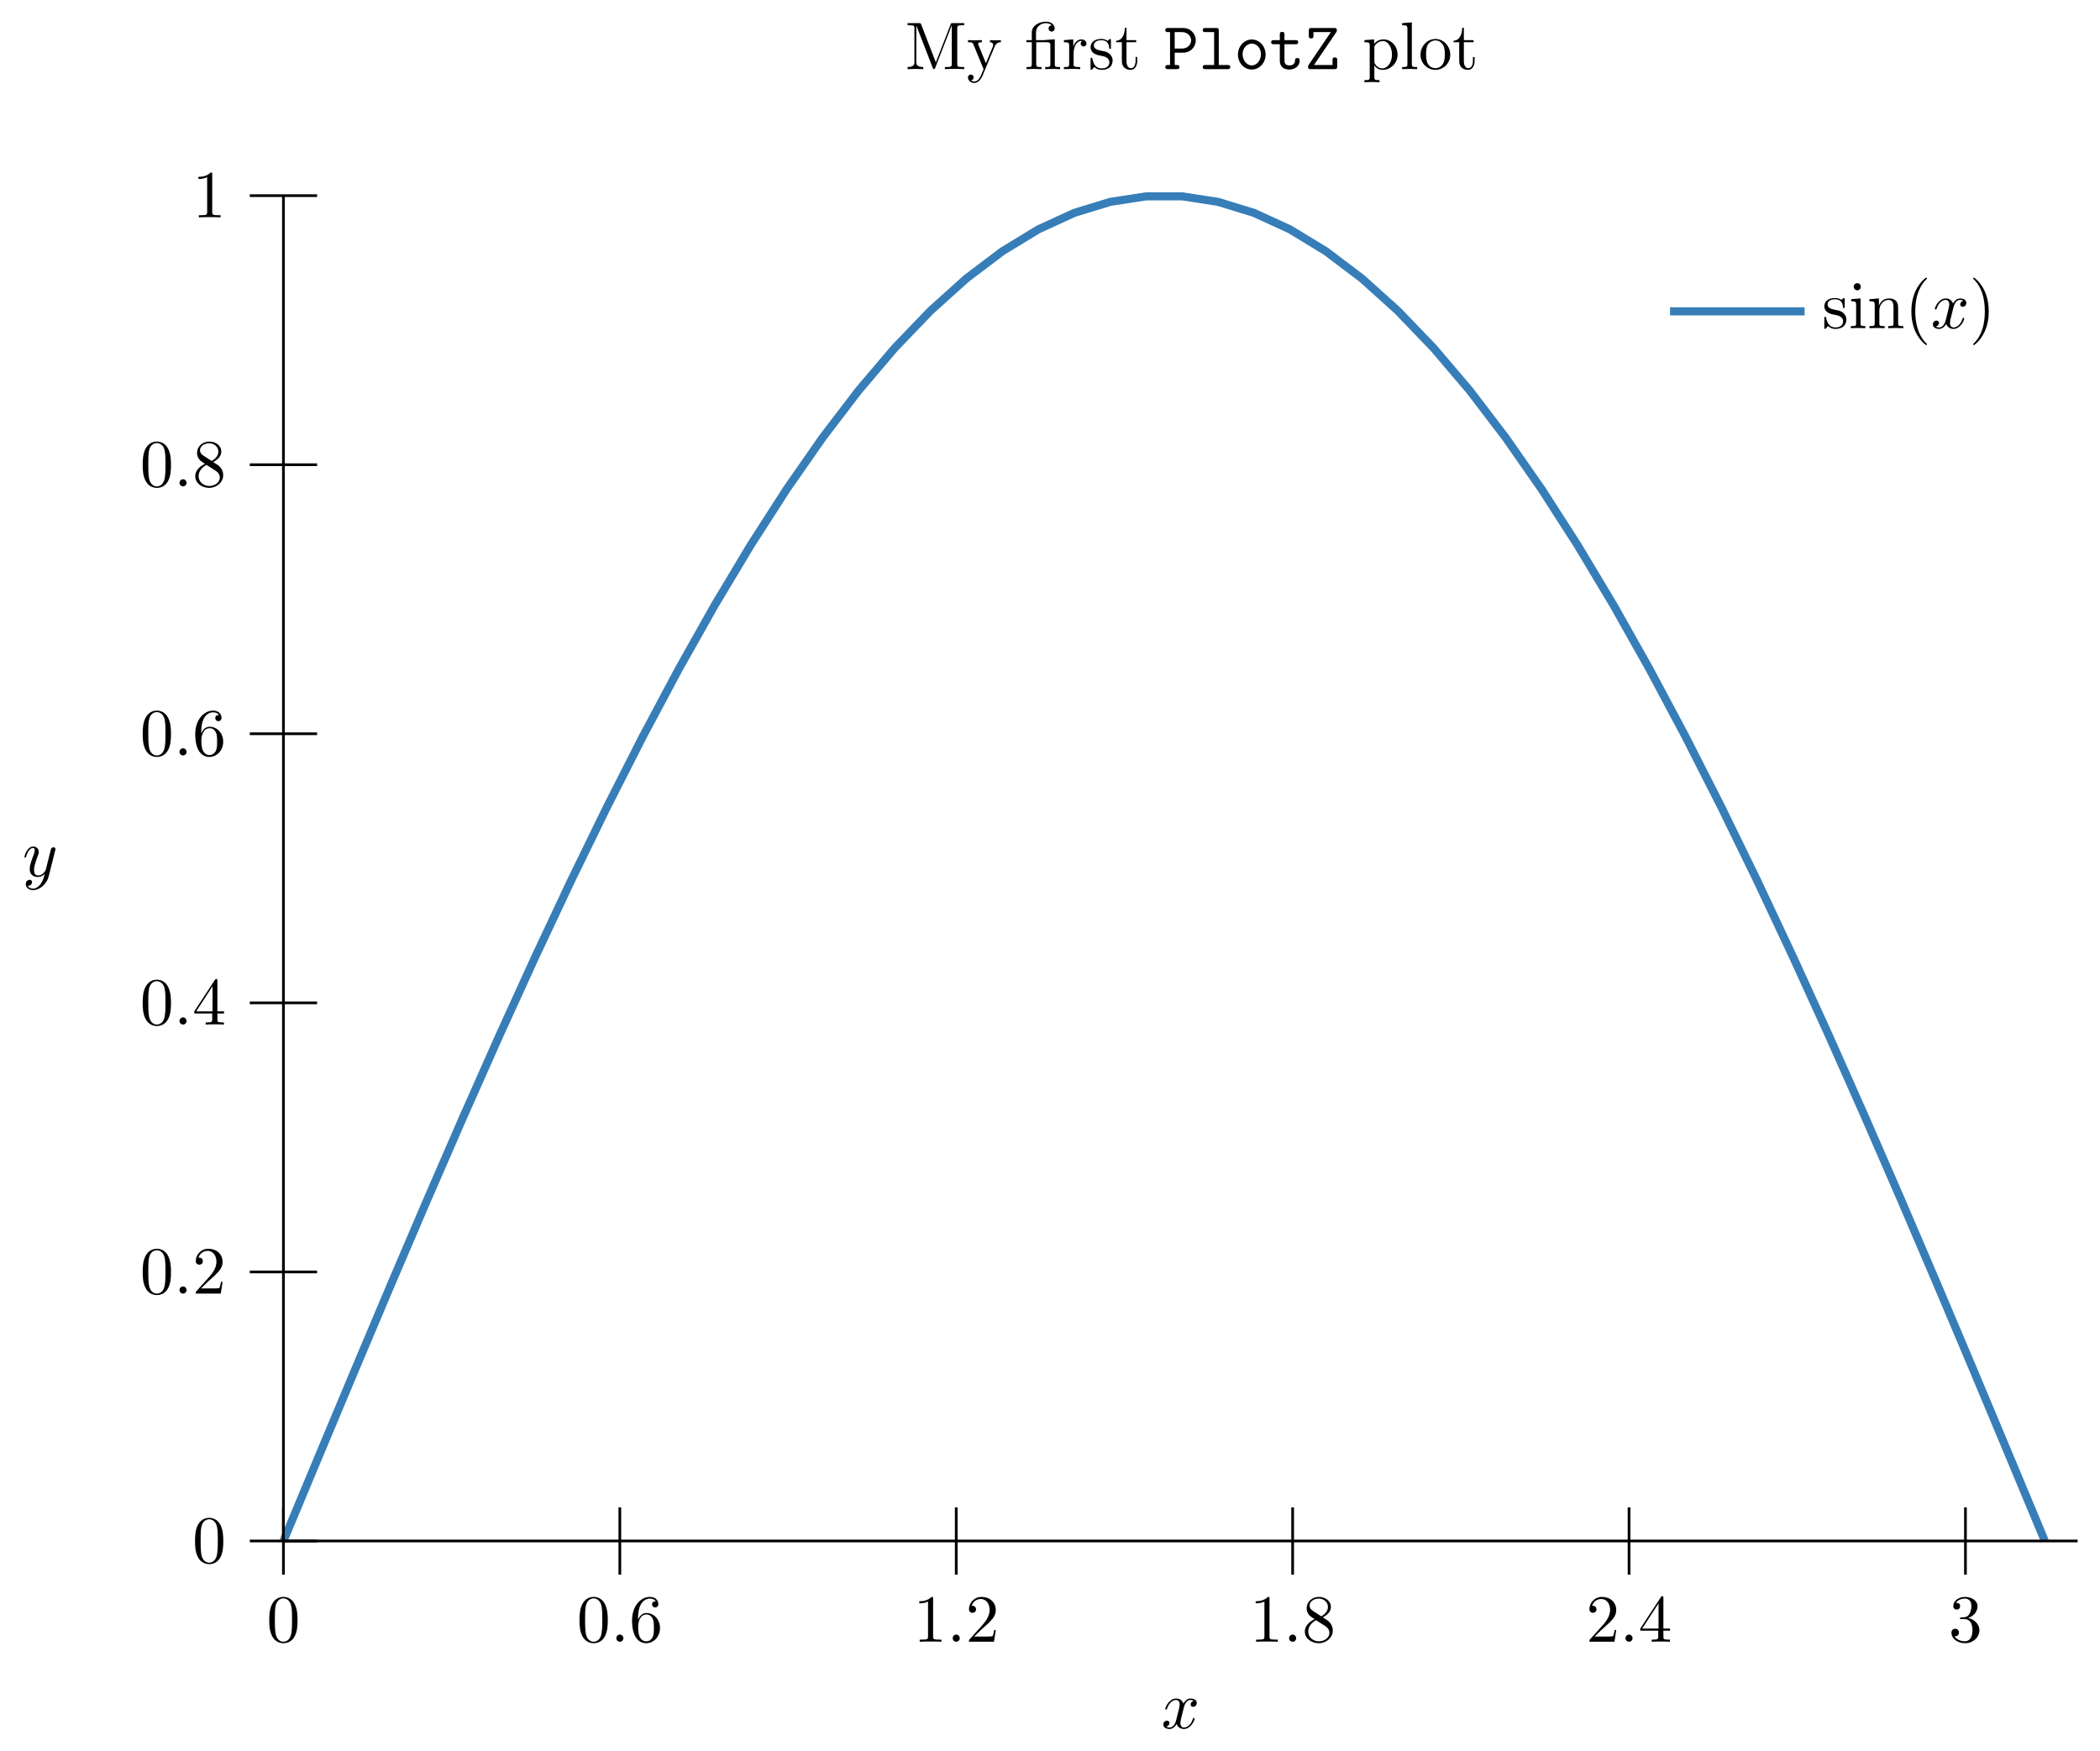
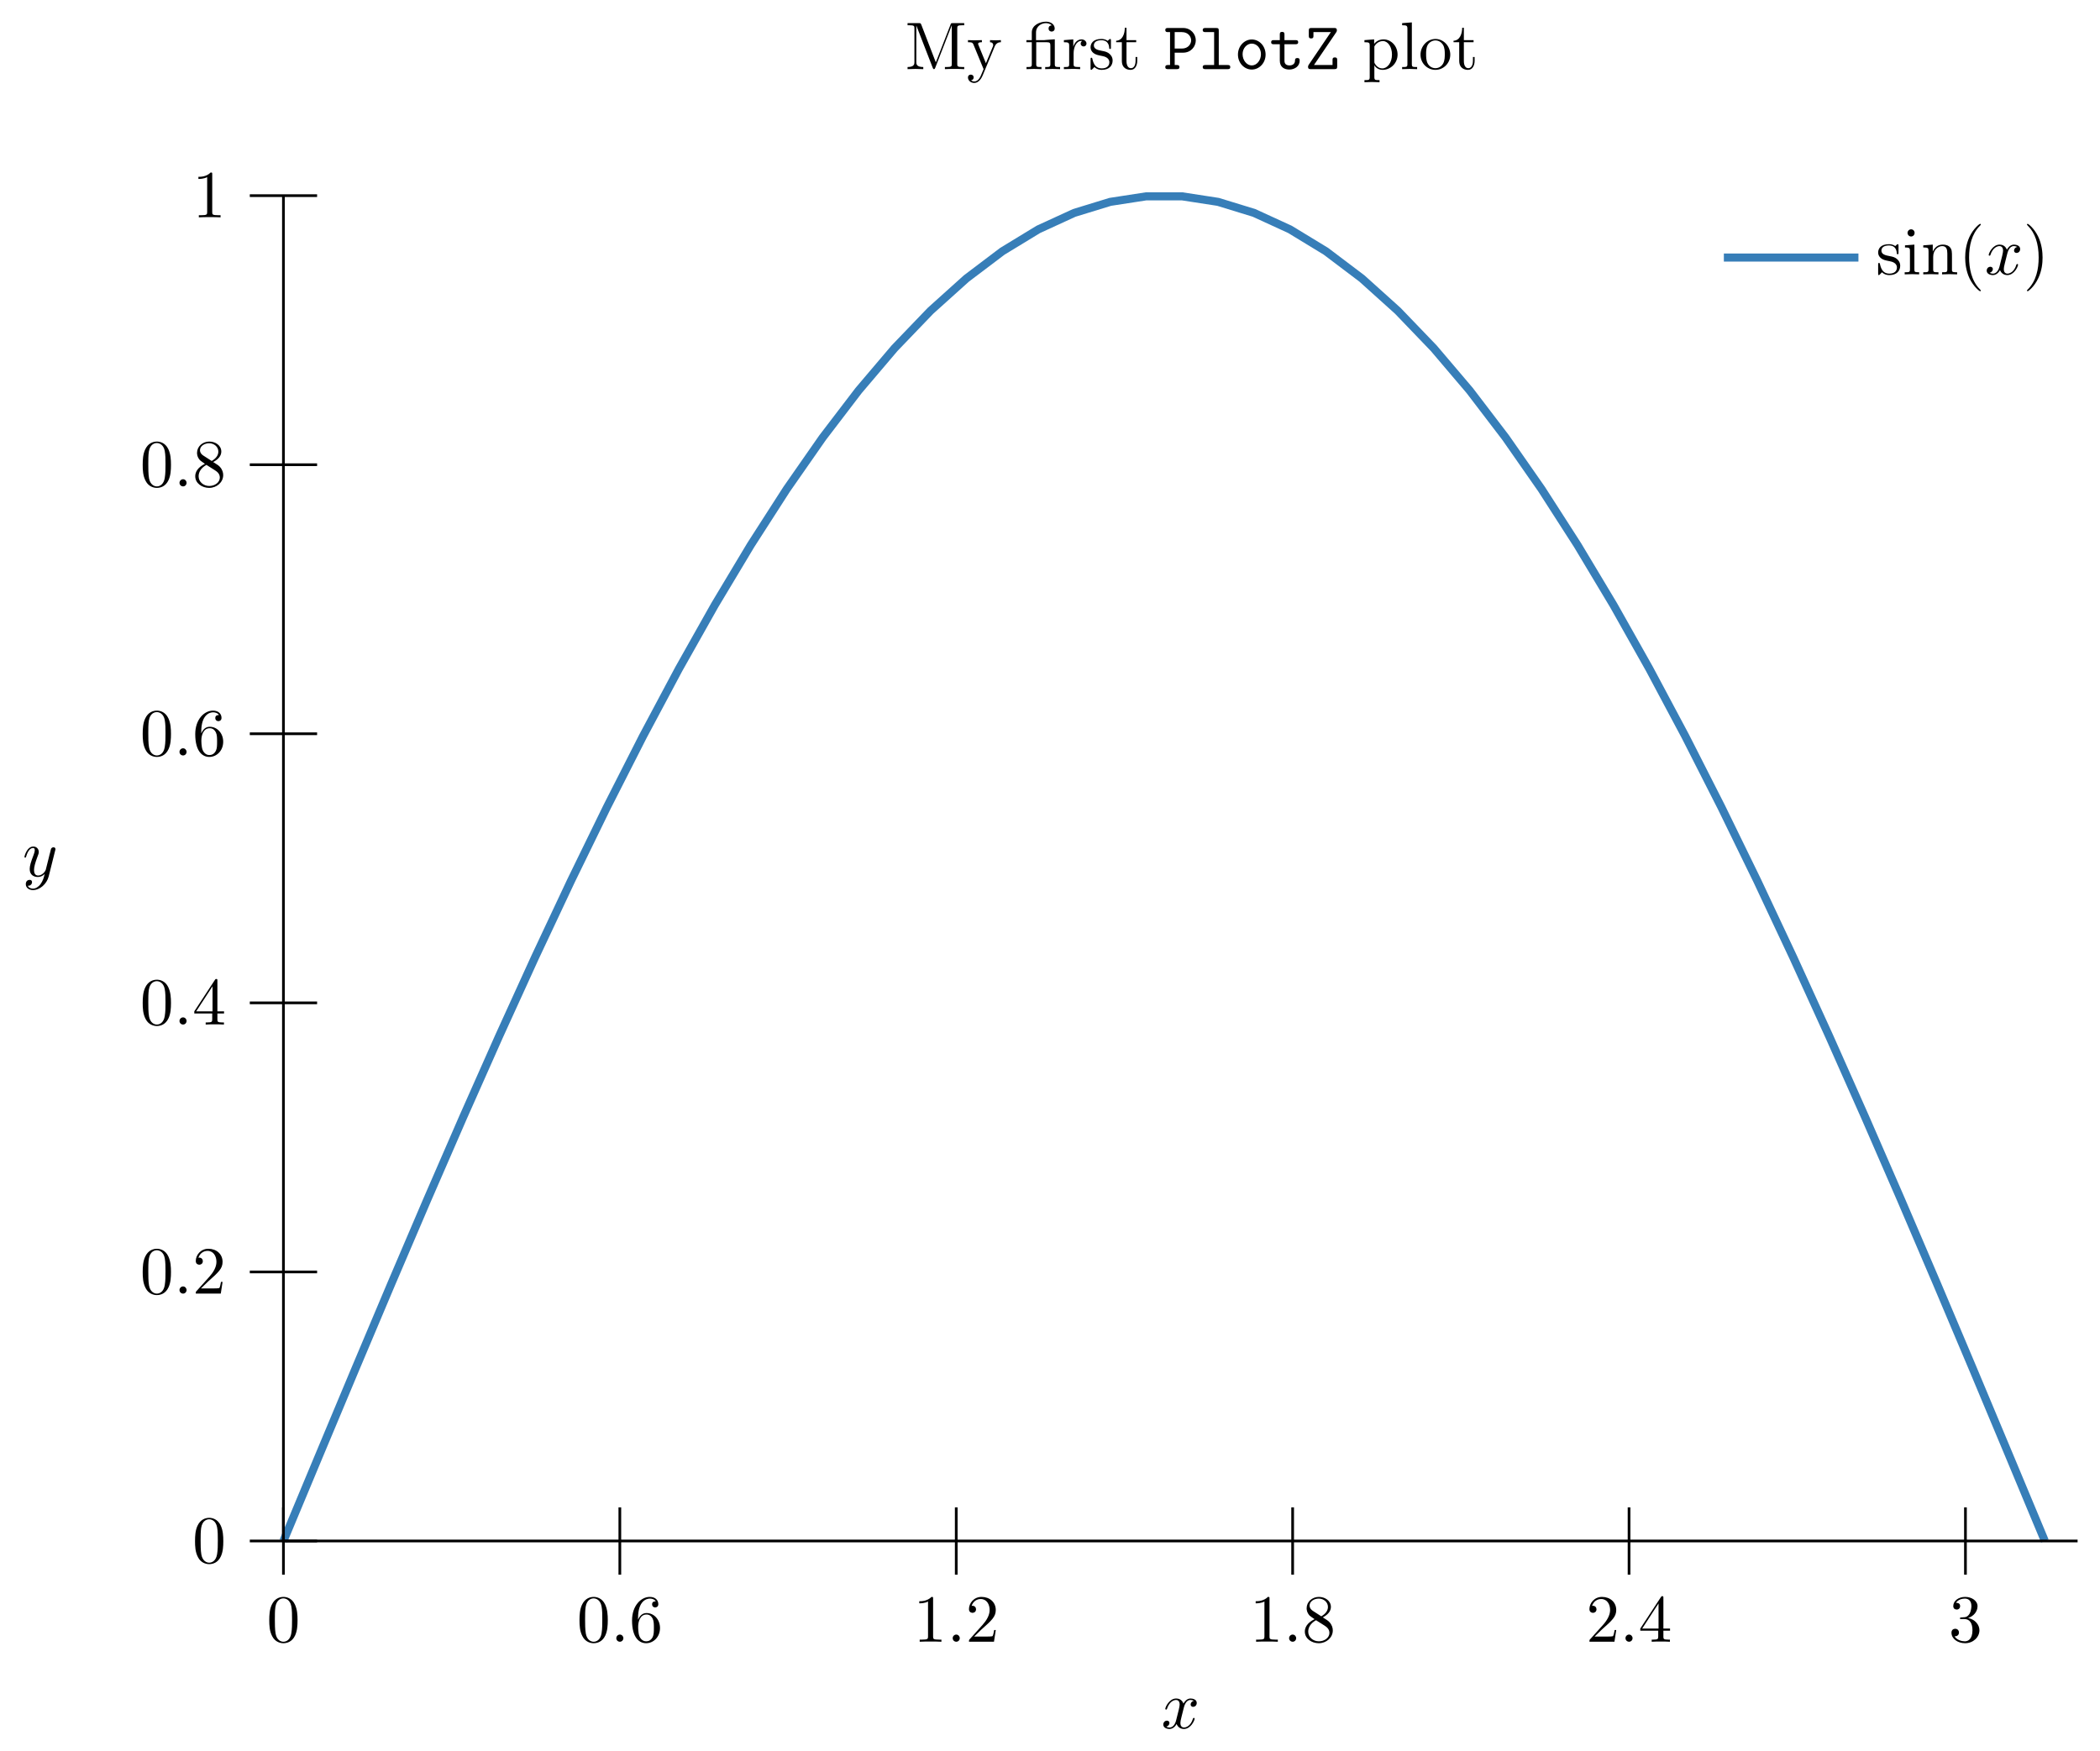
<svg xmlns="http://www.w3.org/2000/svg" xmlns:xlink="http://www.w3.org/1999/xlink" width="310.954pt" height="259.287pt" viewBox="0 0 310.954 259.287" version="1.1">
  <defs>
    <g>
      <symbol overflow="visible" id="glyph0-0">
        <path style="stroke:none;" d="" />
      </symbol>
      <symbol overflow="visible" id="glyph0-1">
        <path style="stroke:none;" d="M 3.328 -3.016 C 3.391 -3.266 3.625 -4.188 4.312 -4.188 C 4.359 -4.188 4.609 -4.188 4.812 -4.062 C 4.531 -4 4.344 -3.766 4.344 -3.516 C 4.344 -3.359 4.453 -3.172 4.719 -3.172 C 4.938 -3.172 5.25 -3.344 5.25 -3.75 C 5.25 -4.266 4.672 -4.406 4.328 -4.406 C 3.75 -4.406 3.406 -3.875 3.281 -3.656 C 3.031 -4.312 2.5 -4.406 2.203 -4.406 C 1.172 -4.406 0.594 -3.125 0.594 -2.875 C 0.594 -2.766 0.703 -2.766 0.719 -2.766 C 0.797 -2.766 0.828 -2.797 0.844 -2.875 C 1.188 -3.938 1.844 -4.188 2.188 -4.188 C 2.375 -4.188 2.719 -4.094 2.719 -3.516 C 2.719 -3.203 2.547 -2.547 2.188 -1.141 C 2.031 -0.531 1.672 -0.109 1.234 -0.109 C 1.172 -0.109 0.953 -0.109 0.734 -0.234 C 0.984 -0.297 1.203 -0.5 1.203 -0.781 C 1.203 -1.047 0.984 -1.125 0.844 -1.125 C 0.531 -1.125 0.297 -0.875 0.297 -0.547 C 0.297 -0.094 0.781 0.109 1.219 0.109 C 1.891 0.109 2.25 -0.594 2.266 -0.641 C 2.391 -0.281 2.75 0.109 3.344 0.109 C 4.375 0.109 4.938 -1.172 4.938 -1.422 C 4.938 -1.531 4.859 -1.531 4.828 -1.531 C 4.734 -1.531 4.719 -1.484 4.688 -1.422 C 4.359 -0.344 3.688 -0.109 3.375 -0.109 C 2.984 -0.109 2.828 -0.422 2.828 -0.766 C 2.828 -0.984 2.875 -1.203 2.984 -1.641 Z M 3.328 -3.016 " />
      </symbol>
      <symbol overflow="visible" id="glyph0-2">
        <path style="stroke:none;" d="M 4.844 -3.797 C 4.891 -3.938 4.891 -3.953 4.891 -4.031 C 4.891 -4.203 4.75 -4.297 4.594 -4.297 C 4.5 -4.297 4.344 -4.234 4.25 -4.094 C 4.234 -4.031 4.141 -3.734 4.109 -3.547 C 4.031 -3.297 3.969 -3.016 3.906 -2.75 L 3.453 -0.953 C 3.422 -0.812 2.984 -0.109 2.328 -0.109 C 1.828 -0.109 1.719 -0.547 1.719 -0.922 C 1.719 -1.375 1.891 -2 2.219 -2.875 C 2.375 -3.281 2.422 -3.391 2.422 -3.594 C 2.422 -4.031 2.109 -4.406 1.609 -4.406 C 0.656 -4.406 0.297 -2.953 0.297 -2.875 C 0.297 -2.766 0.391 -2.766 0.406 -2.766 C 0.516 -2.766 0.516 -2.797 0.562 -2.953 C 0.844 -3.891 1.234 -4.188 1.578 -4.188 C 1.656 -4.188 1.828 -4.188 1.828 -3.875 C 1.828 -3.625 1.719 -3.359 1.656 -3.172 C 1.25 -2.109 1.078 -1.547 1.078 -1.078 C 1.078 -0.188 1.703 0.109 2.297 0.109 C 2.688 0.109 3.016 -0.062 3.297 -0.344 C 3.172 0.172 3.047 0.672 2.656 1.203 C 2.391 1.531 2.016 1.828 1.562 1.828 C 1.422 1.828 0.969 1.797 0.797 1.406 C 0.953 1.406 1.094 1.406 1.219 1.281 C 1.328 1.203 1.422 1.062 1.422 0.875 C 1.422 0.562 1.156 0.531 1.062 0.531 C 0.828 0.531 0.5 0.688 0.5 1.172 C 0.5 1.672 0.938 2.047 1.562 2.047 C 2.578 2.047 3.609 1.141 3.891 0.016 Z M 4.844 -3.797 " />
      </symbol>
      <symbol overflow="visible" id="glyph1-0">
        <path style="stroke:none;" d="" />
      </symbol>
      <symbol overflow="visible" id="glyph1-1">
        <path style="stroke:none;" d="M 4.578 -3.188 C 4.578 -3.984 4.531 -4.781 4.188 -5.516 C 3.734 -6.484 2.906 -6.641 2.5 -6.641 C 1.891 -6.641 1.172 -6.375 0.75 -5.453 C 0.438 -4.766 0.391 -3.984 0.391 -3.188 C 0.391 -2.438 0.422 -1.547 0.844 -0.781 C 1.266 0.016 2 0.219 2.484 0.219 C 3.016 0.219 3.781 0.016 4.219 -0.938 C 4.531 -1.625 4.578 -2.406 4.578 -3.188 Z M 2.484 0 C 2.094 0 1.5 -0.25 1.328 -1.203 C 1.219 -1.797 1.219 -2.719 1.219 -3.312 C 1.219 -3.953 1.219 -4.609 1.297 -5.141 C 1.484 -6.328 2.234 -6.422 2.484 -6.422 C 2.812 -6.422 3.469 -6.234 3.656 -5.25 C 3.766 -4.688 3.766 -3.938 3.766 -3.312 C 3.766 -2.562 3.766 -1.891 3.656 -1.25 C 3.5 -0.297 2.938 0 2.484 0 Z M 2.484 0 " />
      </symbol>
      <symbol overflow="visible" id="glyph1-2">
        <path style="stroke:none;" d="M 1.906 -0.531 C 1.906 -0.812 1.672 -1.062 1.391 -1.062 C 1.094 -1.062 0.859 -0.812 0.859 -0.531 C 0.859 -0.234 1.094 0 1.391 0 C 1.672 0 1.906 -0.234 1.906 -0.531 Z M 1.906 -0.531 " />
      </symbol>
      <symbol overflow="visible" id="glyph1-3">
        <path style="stroke:none;" d="M 1.312 -3.266 L 1.312 -3.516 C 1.312 -6.031 2.547 -6.391 3.062 -6.391 C 3.297 -6.391 3.719 -6.328 3.938 -5.984 C 3.781 -5.984 3.391 -5.984 3.391 -5.547 C 3.391 -5.234 3.625 -5.078 3.844 -5.078 C 4 -5.078 4.312 -5.172 4.312 -5.562 C 4.312 -6.156 3.875 -6.641 3.047 -6.641 C 1.766 -6.641 0.422 -5.359 0.422 -3.156 C 0.422 -0.484 1.578 0.219 2.5 0.219 C 3.609 0.219 4.562 -0.719 4.562 -2.031 C 4.562 -3.297 3.672 -4.25 2.562 -4.25 C 1.891 -4.25 1.516 -3.75 1.312 -3.266 Z M 2.5 -0.062 C 1.875 -0.062 1.578 -0.656 1.516 -0.812 C 1.328 -1.281 1.328 -2.078 1.328 -2.25 C 1.328 -3.031 1.656 -4.031 2.547 -4.031 C 2.719 -4.031 3.172 -4.031 3.484 -3.406 C 3.656 -3.047 3.656 -2.531 3.656 -2.047 C 3.656 -1.562 3.656 -1.062 3.484 -0.703 C 3.188 -0.109 2.734 -0.062 2.5 -0.062 Z M 2.5 -0.062 " />
      </symbol>
      <symbol overflow="visible" id="glyph1-4">
        <path style="stroke:none;" d="M 2.938 -6.375 C 2.938 -6.625 2.938 -6.641 2.703 -6.641 C 2.078 -6 1.203 -6 0.891 -6 L 0.891 -5.688 C 1.094 -5.688 1.672 -5.688 2.188 -5.953 L 2.188 -0.781 C 2.188 -0.422 2.156 -0.312 1.266 -0.312 L 0.953 -0.312 L 0.953 0 C 1.297 -0.031 2.156 -0.031 2.562 -0.031 C 2.953 -0.031 3.828 -0.031 4.172 0 L 4.172 -0.312 L 3.859 -0.312 C 2.953 -0.312 2.938 -0.422 2.938 -0.781 Z M 2.938 -6.375 " />
      </symbol>
      <symbol overflow="visible" id="glyph1-5">
        <path style="stroke:none;" d="M 1.266 -0.766 L 2.328 -1.797 C 3.875 -3.172 4.469 -3.703 4.469 -4.703 C 4.469 -5.844 3.578 -6.641 2.359 -6.641 C 1.234 -6.641 0.5 -5.719 0.5 -4.828 C 0.5 -4.281 1 -4.281 1.031 -4.281 C 1.203 -4.281 1.547 -4.391 1.547 -4.812 C 1.547 -5.062 1.359 -5.328 1.016 -5.328 C 0.938 -5.328 0.922 -5.328 0.891 -5.312 C 1.109 -5.969 1.656 -6.328 2.234 -6.328 C 3.141 -6.328 3.562 -5.516 3.562 -4.703 C 3.562 -3.906 3.078 -3.125 2.516 -2.5 L 0.609 -0.375 C 0.5 -0.266 0.5 -0.234 0.5 0 L 4.203 0 L 4.469 -1.734 L 4.234 -1.734 C 4.172 -1.438 4.109 -1 4 -0.844 C 3.938 -0.766 3.281 -0.766 3.062 -0.766 Z M 1.266 -0.766 " />
      </symbol>
      <symbol overflow="visible" id="glyph1-6">
        <path style="stroke:none;" d="M 1.625 -4.562 C 1.172 -4.859 1.125 -5.188 1.125 -5.359 C 1.125 -5.969 1.781 -6.391 2.484 -6.391 C 3.203 -6.391 3.844 -5.875 3.844 -5.156 C 3.844 -4.578 3.453 -4.109 2.859 -3.766 Z M 3.078 -3.609 C 3.797 -3.984 4.281 -4.5 4.281 -5.156 C 4.281 -6.078 3.406 -6.641 2.5 -6.641 C 1.5 -6.641 0.688 -5.906 0.688 -4.969 C 0.688 -4.797 0.703 -4.344 1.125 -3.875 C 1.234 -3.766 1.609 -3.516 1.859 -3.344 C 1.281 -3.047 0.422 -2.5 0.422 -1.5 C 0.422 -0.453 1.438 0.219 2.484 0.219 C 3.609 0.219 4.562 -0.609 4.562 -1.672 C 4.562 -2.031 4.453 -2.484 4.062 -2.906 C 3.875 -3.109 3.719 -3.203 3.078 -3.609 Z M 2.078 -3.188 L 3.312 -2.406 C 3.594 -2.219 4.062 -1.922 4.062 -1.312 C 4.062 -0.578 3.312 -0.062 2.5 -0.062 C 1.641 -0.062 0.922 -0.672 0.922 -1.5 C 0.922 -2.078 1.234 -2.719 2.078 -3.188 Z M 2.078 -3.188 " />
      </symbol>
      <symbol overflow="visible" id="glyph1-7">
        <path style="stroke:none;" d="M 2.938 -1.641 L 2.938 -0.781 C 2.938 -0.422 2.906 -0.312 2.172 -0.312 L 1.969 -0.312 L 1.969 0 C 2.375 -0.031 2.891 -0.031 3.312 -0.031 C 3.734 -0.031 4.25 -0.031 4.672 0 L 4.672 -0.312 L 4.453 -0.312 C 3.719 -0.312 3.703 -0.422 3.703 -0.781 L 3.703 -1.641 L 4.688 -1.641 L 4.688 -1.953 L 3.703 -1.953 L 3.703 -6.484 C 3.703 -6.688 3.703 -6.75 3.531 -6.75 C 3.453 -6.75 3.422 -6.75 3.344 -6.625 L 0.281 -1.953 L 0.281 -1.641 Z M 2.984 -1.953 L 0.562 -1.953 L 2.984 -5.672 Z M 2.984 -1.953 " />
      </symbol>
      <symbol overflow="visible" id="glyph1-8">
        <path style="stroke:none;" d="M 2.891 -3.516 C 3.703 -3.781 4.281 -4.469 4.281 -5.266 C 4.281 -6.078 3.406 -6.641 2.453 -6.641 C 1.453 -6.641 0.688 -6.047 0.688 -5.281 C 0.688 -4.953 0.906 -4.766 1.203 -4.766 C 1.5 -4.766 1.703 -4.984 1.703 -5.281 C 1.703 -5.766 1.234 -5.766 1.094 -5.766 C 1.391 -6.266 2.047 -6.391 2.406 -6.391 C 2.828 -6.391 3.375 -6.172 3.375 -5.281 C 3.375 -5.156 3.344 -4.578 3.094 -4.141 C 2.797 -3.656 2.453 -3.625 2.203 -3.625 C 2.125 -3.609 1.891 -3.594 1.812 -3.594 C 1.734 -3.578 1.672 -3.562 1.672 -3.469 C 1.672 -3.359 1.734 -3.359 1.906 -3.359 L 2.344 -3.359 C 3.156 -3.359 3.531 -2.688 3.531 -1.703 C 3.531 -0.344 2.844 -0.062 2.406 -0.062 C 1.969 -0.062 1.219 -0.234 0.875 -0.812 C 1.219 -0.766 1.531 -0.984 1.531 -1.359 C 1.531 -1.719 1.266 -1.922 0.984 -1.922 C 0.734 -1.922 0.422 -1.781 0.422 -1.344 C 0.422 -0.438 1.344 0.219 2.438 0.219 C 3.656 0.219 4.562 -0.688 4.562 -1.703 C 4.562 -2.516 3.922 -3.297 2.891 -3.516 Z M 2.891 -3.516 " />
      </symbol>
      <symbol overflow="visible" id="glyph1-9">
        <path style="stroke:none;" d="M 2.078 -1.938 C 2.297 -1.891 3.109 -1.734 3.109 -1.016 C 3.109 -0.516 2.766 -0.109 1.984 -0.109 C 1.141 -0.109 0.781 -0.672 0.594 -1.531 C 0.562 -1.656 0.562 -1.688 0.453 -1.688 C 0.328 -1.688 0.328 -1.625 0.328 -1.453 L 0.328 -0.125 C 0.328 0.047 0.328 0.109 0.438 0.109 C 0.484 0.109 0.5 0.094 0.688 -0.094 C 0.703 -0.109 0.703 -0.125 0.891 -0.312 C 1.328 0.094 1.781 0.109 1.984 0.109 C 3.125 0.109 3.594 -0.562 3.594 -1.281 C 3.594 -1.797 3.297 -2.109 3.172 -2.219 C 2.844 -2.547 2.453 -2.625 2.031 -2.703 C 1.469 -2.812 0.812 -2.938 0.812 -3.516 C 0.812 -3.875 1.062 -4.281 1.922 -4.281 C 3.016 -4.281 3.078 -3.375 3.094 -3.078 C 3.094 -2.984 3.188 -2.984 3.203 -2.984 C 3.344 -2.984 3.344 -3.031 3.344 -3.219 L 3.344 -4.234 C 3.344 -4.391 3.344 -4.469 3.234 -4.469 C 3.188 -4.469 3.156 -4.469 3.031 -4.344 C 3 -4.312 2.906 -4.219 2.859 -4.188 C 2.484 -4.469 2.078 -4.469 1.922 -4.469 C 0.703 -4.469 0.328 -3.797 0.328 -3.234 C 0.328 -2.891 0.484 -2.609 0.75 -2.391 C 1.078 -2.141 1.359 -2.078 2.078 -1.938 Z M 2.078 -1.938 " />
      </symbol>
      <symbol overflow="visible" id="glyph1-10">
        <path style="stroke:none;" d="M 1.766 -4.406 L 0.375 -4.297 L 0.375 -3.984 C 1.016 -3.984 1.109 -3.922 1.109 -3.438 L 1.109 -0.75 C 1.109 -0.312 1 -0.312 0.328 -0.312 L 0.328 0 C 0.641 -0.016 1.188 -0.031 1.422 -0.031 C 1.781 -0.031 2.125 -0.016 2.469 0 L 2.469 -0.312 C 1.797 -0.312 1.766 -0.359 1.766 -0.75 Z M 1.797 -6.141 C 1.797 -6.453 1.562 -6.672 1.281 -6.672 C 0.969 -6.672 0.75 -6.406 0.75 -6.141 C 0.75 -5.875 0.969 -5.609 1.281 -5.609 C 1.562 -5.609 1.797 -5.828 1.797 -6.141 Z M 1.797 -6.141 " />
      </symbol>
      <symbol overflow="visible" id="glyph1-11">
        <path style="stroke:none;" d="M 1.094 -3.422 L 1.094 -0.75 C 1.094 -0.312 0.984 -0.312 0.312 -0.312 L 0.312 0 C 0.672 -0.016 1.172 -0.031 1.453 -0.031 C 1.703 -0.031 2.219 -0.016 2.562 0 L 2.562 -0.312 C 1.891 -0.312 1.781 -0.312 1.781 -0.75 L 1.781 -2.594 C 1.781 -3.625 2.5 -4.188 3.125 -4.188 C 3.766 -4.188 3.875 -3.656 3.875 -3.078 L 3.875 -0.75 C 3.875 -0.312 3.766 -0.312 3.094 -0.312 L 3.094 0 C 3.438 -0.016 3.953 -0.031 4.219 -0.031 C 4.469 -0.031 5 -0.016 5.328 0 L 5.328 -0.312 C 4.812 -0.312 4.562 -0.312 4.562 -0.609 L 4.562 -2.516 C 4.562 -3.375 4.562 -3.672 4.25 -4.031 C 4.109 -4.203 3.781 -4.406 3.203 -4.406 C 2.469 -4.406 2 -3.984 1.719 -3.359 L 1.719 -4.406 L 0.312 -4.297 L 0.312 -3.984 C 1.016 -3.984 1.094 -3.922 1.094 -3.422 Z M 1.094 -3.422 " />
      </symbol>
      <symbol overflow="visible" id="glyph1-12">
        <path style="stroke:none;" d="M 3.297 2.391 C 3.297 2.359 3.297 2.344 3.125 2.172 C 1.891 0.922 1.562 -0.969 1.562 -2.5 C 1.562 -4.234 1.938 -5.969 3.172 -7.203 C 3.297 -7.328 3.297 -7.344 3.297 -7.375 C 3.297 -7.453 3.266 -7.484 3.203 -7.484 C 3.094 -7.484 2.203 -6.797 1.609 -5.531 C 1.109 -4.438 0.984 -3.328 0.984 -2.5 C 0.984 -1.719 1.094 -0.516 1.641 0.625 C 2.25 1.844 3.094 2.5 3.203 2.5 C 3.266 2.5 3.297 2.469 3.297 2.391 Z M 3.297 2.391 " />
      </symbol>
      <symbol overflow="visible" id="glyph1-13">
        <path style="stroke:none;" d="M 2.875 -2.5 C 2.875 -3.266 2.766 -4.469 2.219 -5.609 C 1.625 -6.828 0.766 -7.484 0.672 -7.484 C 0.609 -7.484 0.562 -7.438 0.562 -7.375 C 0.562 -7.344 0.562 -7.328 0.75 -7.141 C 1.734 -6.156 2.297 -4.578 2.297 -2.5 C 2.297 -0.781 1.938 0.969 0.703 2.219 C 0.562 2.344 0.562 2.359 0.562 2.391 C 0.562 2.453 0.609 2.5 0.672 2.5 C 0.766 2.5 1.672 1.812 2.25 0.547 C 2.766 -0.547 2.875 -1.656 2.875 -2.5 Z M 2.875 -2.5 " />
      </symbol>
      <symbol overflow="visible" id="glyph1-14">
        <path style="stroke:none;" d="M 2.406 -6.594 C 2.312 -6.812 2.281 -6.812 2.047 -6.812 L 0.375 -6.812 L 0.375 -6.5 L 0.609 -6.5 C 1.375 -6.5 1.391 -6.391 1.391 -6.031 L 1.391 -1.047 C 1.391 -0.781 1.391 -0.312 0.375 -0.312 L 0.375 0 C 0.719 -0.016 1.203 -0.031 1.531 -0.031 C 1.859 -0.031 2.359 -0.016 2.703 0 L 2.703 -0.312 C 1.672 -0.312 1.672 -0.781 1.672 -1.047 L 1.672 -6.422 L 1.688 -6.422 L 4.094 -0.219 C 4.141 -0.094 4.188 0 4.281 0 C 4.391 0 4.422 -0.078 4.469 -0.188 L 6.922 -6.5 L 6.922 -0.781 C 6.922 -0.422 6.906 -0.312 6.141 -0.312 L 5.906 -0.312 L 5.906 0 C 6.266 -0.031 6.953 -0.031 7.344 -0.031 C 7.719 -0.031 8.391 -0.031 8.766 0 L 8.766 -0.312 L 8.516 -0.312 C 7.75 -0.312 7.734 -0.422 7.734 -0.781 L 7.734 -6.031 C 7.734 -6.391 7.75 -6.5 8.516 -6.5 L 8.766 -6.5 L 8.766 -6.812 L 7.078 -6.812 C 6.812 -6.812 6.812 -6.797 6.75 -6.625 L 4.562 -1 Z M 2.406 -6.594 " />
      </symbol>
      <symbol overflow="visible" id="glyph1-15">
        <path style="stroke:none;" d="M 4.141 -3.344 C 4.391 -3.984 4.906 -3.984 5.062 -3.984 L 5.062 -4.297 C 4.828 -4.281 4.547 -4.266 4.312 -4.266 C 4.141 -4.266 3.672 -4.281 3.453 -4.297 L 3.453 -3.984 C 3.766 -3.984 3.922 -3.812 3.922 -3.562 C 3.922 -3.453 3.906 -3.438 3.859 -3.312 L 2.844 -0.875 L 1.75 -3.547 C 1.703 -3.656 1.688 -3.688 1.688 -3.734 C 1.688 -3.984 2.047 -3.984 2.25 -3.984 L 2.25 -4.297 C 1.984 -4.281 1.328 -4.266 1.156 -4.266 C 0.891 -4.266 0.484 -4.281 0.188 -4.297 L 0.188 -3.984 C 0.672 -3.984 0.859 -3.984 1 -3.641 L 2.5 0 C 2.438 0.125 2.297 0.453 2.25 0.594 C 2.031 1.141 1.75 1.828 1.109 1.828 C 1.062 1.828 0.828 1.828 0.641 1.641 C 0.953 1.609 1.031 1.391 1.031 1.219 C 1.031 0.969 0.844 0.812 0.609 0.812 C 0.406 0.812 0.188 0.938 0.188 1.234 C 0.188 1.688 0.609 2.047 1.109 2.047 C 1.734 2.047 2.141 1.469 2.375 0.906 Z M 4.141 -3.344 " />
      </symbol>
      <symbol overflow="visible" id="glyph1-16">
        <path style="stroke:none;" d="M 3.297 -3.984 C 3.75 -3.984 3.812 -3.859 3.812 -3.453 L 3.812 -0.75 C 3.812 -0.312 3.703 -0.312 3.047 -0.312 L 3.047 0 C 3.375 -0.016 3.891 -0.031 4.141 -0.031 C 4.391 -0.031 4.891 -0.016 5.25 0 L 5.25 -0.312 C 4.578 -0.312 4.469 -0.312 4.469 -0.75 L 4.469 -4.422 L 3.219 -4.328 C 3.062 -4.312 3.047 -4.312 3.047 -4.312 C 3.016 -4.297 3 -4.297 2.859 -4.297 L 1.688 -4.297 L 1.688 -5.422 C 1.688 -6.406 2.547 -6.812 3.156 -6.812 C 3.453 -6.812 3.812 -6.703 4.016 -6.484 C 3.609 -6.453 3.547 -6.188 3.547 -6.016 C 3.547 -5.688 3.812 -5.562 4 -5.562 C 4.234 -5.562 4.453 -5.719 4.453 -6.016 C 4.453 -6.609 3.906 -7.031 3.172 -7.031 C 2.25 -7.031 1.062 -6.516 1.062 -5.438 L 1.062 -4.297 L 0.266 -4.297 L 0.266 -3.984 L 1.062 -3.984 L 1.062 -0.75 C 1.062 -0.312 0.953 -0.312 0.281 -0.312 L 0.281 0 C 0.609 -0.016 1.141 -0.031 1.391 -0.031 C 1.641 -0.031 2.125 -0.016 2.5 0 L 2.5 -0.312 C 1.828 -0.312 1.719 -0.312 1.719 -0.75 L 1.719 -3.984 Z M 3.297 -3.984 " />
      </symbol>
      <symbol overflow="visible" id="glyph1-17">
        <path style="stroke:none;" d="M 1.672 -3.312 L 1.672 -4.406 L 0.281 -4.297 L 0.281 -3.984 C 0.984 -3.984 1.062 -3.922 1.062 -3.422 L 1.062 -0.75 C 1.062 -0.312 0.953 -0.312 0.281 -0.312 L 0.281 0 C 0.672 -0.016 1.141 -0.031 1.422 -0.031 C 1.812 -0.031 2.281 -0.031 2.688 0 L 2.688 -0.312 L 2.469 -0.312 C 1.734 -0.312 1.719 -0.422 1.719 -0.781 L 1.719 -2.312 C 1.719 -3.297 2.141 -4.188 2.891 -4.188 C 2.953 -4.188 2.984 -4.188 3 -4.172 C 2.969 -4.172 2.766 -4.047 2.766 -3.781 C 2.766 -3.516 2.984 -3.359 3.203 -3.359 C 3.375 -3.359 3.625 -3.484 3.625 -3.797 C 3.625 -4.109 3.312 -4.406 2.891 -4.406 C 2.156 -4.406 1.797 -3.734 1.672 -3.312 Z M 1.672 -3.312 " />
      </symbol>
      <symbol overflow="visible" id="glyph1-18">
        <path style="stroke:none;" d="M 1.719 -3.984 L 3.156 -3.984 L 3.156 -4.297 L 1.719 -4.297 L 1.719 -6.125 L 1.469 -6.125 C 1.469 -5.312 1.172 -4.25 0.188 -4.203 L 0.188 -3.984 L 1.031 -3.984 L 1.031 -1.234 C 1.031 -0.016 1.969 0.109 2.328 0.109 C 3.031 0.109 3.312 -0.594 3.312 -1.234 L 3.312 -1.797 L 3.062 -1.797 L 3.062 -1.25 C 3.062 -0.516 2.766 -0.141 2.391 -0.141 C 1.719 -0.141 1.719 -1.047 1.719 -1.219 Z M 1.719 -3.984 " />
      </symbol>
      <symbol overflow="visible" id="glyph1-19">
        <path style="stroke:none;" d="M 1.719 -3.75 L 1.719 -4.406 L 0.281 -4.297 L 0.281 -3.984 C 0.984 -3.984 1.062 -3.922 1.062 -3.484 L 1.062 1.172 C 1.062 1.625 0.953 1.625 0.281 1.625 L 0.281 1.938 C 0.625 1.922 1.141 1.906 1.391 1.906 C 1.672 1.906 2.172 1.922 2.516 1.938 L 2.516 1.625 C 1.859 1.625 1.75 1.625 1.75 1.172 L 1.75 -0.594 C 1.797 -0.422 2.219 0.109 2.969 0.109 C 4.156 0.109 5.188 -0.875 5.188 -2.156 C 5.188 -3.422 4.234 -4.406 3.109 -4.406 C 2.328 -4.406 1.906 -3.969 1.719 -3.75 Z M 1.75 -1.141 L 1.75 -3.359 C 2.031 -3.875 2.516 -4.156 3.031 -4.156 C 3.766 -4.156 4.359 -3.281 4.359 -2.156 C 4.359 -0.953 3.672 -0.109 2.938 -0.109 C 2.531 -0.109 2.156 -0.312 1.891 -0.719 C 1.75 -0.922 1.75 -0.938 1.75 -1.141 Z M 1.75 -1.141 " />
      </symbol>
      <symbol overflow="visible" id="glyph1-20">
        <path style="stroke:none;" d="M 1.766 -6.922 L 0.328 -6.812 L 0.328 -6.5 C 1.031 -6.5 1.109 -6.438 1.109 -5.938 L 1.109 -0.75 C 1.109 -0.312 1 -0.312 0.328 -0.312 L 0.328 0 C 0.656 -0.016 1.188 -0.031 1.438 -0.031 C 1.688 -0.031 2.172 -0.016 2.547 0 L 2.547 -0.312 C 1.875 -0.312 1.766 -0.312 1.766 -0.75 Z M 1.766 -6.922 " />
      </symbol>
      <symbol overflow="visible" id="glyph1-21">
        <path style="stroke:none;" d="M 4.688 -2.141 C 4.688 -3.406 3.703 -4.469 2.5 -4.469 C 1.25 -4.469 0.281 -3.375 0.281 -2.141 C 0.281 -0.844 1.312 0.109 2.484 0.109 C 3.688 0.109 4.688 -0.875 4.688 -2.141 Z M 2.5 -0.141 C 2.062 -0.141 1.625 -0.344 1.359 -0.812 C 1.109 -1.25 1.109 -1.859 1.109 -2.219 C 1.109 -2.609 1.109 -3.141 1.344 -3.578 C 1.609 -4.031 2.078 -4.25 2.484 -4.25 C 2.922 -4.25 3.344 -4.031 3.609 -3.594 C 3.875 -3.172 3.875 -2.594 3.875 -2.219 C 3.875 -1.859 3.875 -1.312 3.656 -0.875 C 3.422 -0.422 2.984 -0.141 2.5 -0.141 Z M 2.5 -0.141 " />
      </symbol>
      <symbol overflow="visible" id="glyph2-0">
        <path style="stroke:none;" d="" />
      </symbol>
      <symbol overflow="visible" id="glyph2-1">
        <path style="stroke:none;" d="M 1.656 -2.438 L 2.906 -2.438 C 4.062 -2.438 4.781 -3.344 4.781 -4.266 C 4.781 -5.188 4.047 -6.094 2.906 -6.094 L 0.672 -6.094 C 0.516 -6.094 0.266 -6.094 0.266 -5.797 C 0.266 -5.484 0.516 -5.484 0.672 -5.484 L 0.969 -5.484 L 0.969 -0.609 L 0.672 -0.609 C 0.516 -0.609 0.266 -0.609 0.266 -0.297 C 0.266 0 0.516 0 0.672 0 L 1.953 0 C 2.109 0 2.359 0 2.359 -0.297 C 2.359 -0.609 2.109 -0.609 1.953 -0.609 L 1.656 -0.609 Z M 1.656 -5.484 L 2.719 -5.484 C 3.672 -5.484 4.094 -4.797 4.094 -4.266 C 4.094 -3.734 3.672 -3.047 2.719 -3.047 L 1.656 -3.047 Z M 1.656 -5.484 " />
      </symbol>
      <symbol overflow="visible" id="glyph2-2">
        <path style="stroke:none;" d="M 2.953 -5.688 C 2.953 -5.984 2.906 -6.094 2.562 -6.094 L 0.984 -6.094 C 0.828 -6.094 0.578 -6.094 0.578 -5.781 C 0.578 -5.484 0.844 -5.484 0.984 -5.484 L 2.266 -5.484 L 2.266 -0.609 L 0.984 -0.609 C 0.828 -0.609 0.578 -0.609 0.578 -0.297 C 0.578 0 0.844 0 0.984 0 L 4.25 0 C 4.406 0 4.656 0 4.656 -0.297 C 4.656 -0.609 4.422 -0.609 4.25 -0.609 L 2.953 -0.609 Z M 2.953 -5.688 " />
      </symbol>
      <symbol overflow="visible" id="glyph2-3">
        <path style="stroke:none;" d="M 4.656 -2.156 C 4.656 -3.406 3.734 -4.391 2.609 -4.391 C 1.5 -4.391 0.562 -3.406 0.562 -2.156 C 0.562 -0.891 1.516 0.062 2.609 0.062 C 3.703 0.062 4.656 -0.891 4.656 -2.156 Z M 2.609 -0.547 C 1.875 -0.547 1.25 -1.297 1.25 -2.219 C 1.25 -3.125 1.906 -3.781 2.609 -3.781 C 3.328 -3.781 3.969 -3.125 3.969 -2.219 C 3.969 -1.297 3.344 -0.547 2.609 -0.547 Z M 2.609 -0.547 " />
      </symbol>
      <symbol overflow="visible" id="glyph2-4">
        <path style="stroke:none;" d="M 2.219 -3.688 L 3.844 -3.688 C 4 -3.688 4.25 -3.688 4.25 -3.984 C 4.25 -4.297 4 -4.297 3.844 -4.297 L 2.219 -4.297 L 2.219 -5.109 C 2.219 -5.297 2.219 -5.516 1.875 -5.516 C 1.531 -5.516 1.531 -5.312 1.531 -5.109 L 1.531 -4.297 L 0.656 -4.297 C 0.5 -4.297 0.25 -4.297 0.25 -3.984 C 0.25 -3.688 0.5 -3.688 0.641 -3.688 L 1.531 -3.688 L 1.531 -1.25 C 1.531 -0.297 2.203 0.062 2.938 0.062 C 3.672 0.062 4.469 -0.375 4.469 -1.25 C 4.469 -1.438 4.469 -1.641 4.125 -1.641 C 3.797 -1.641 3.781 -1.438 3.781 -1.266 C 3.781 -0.641 3.203 -0.547 2.984 -0.547 C 2.219 -0.547 2.219 -1.062 2.219 -1.312 Z M 2.219 -3.688 " />
      </symbol>
      <symbol overflow="visible" id="glyph2-5">
        <path style="stroke:none;" d="M 4.641 -5.438 C 4.75 -5.594 4.75 -5.656 4.75 -5.75 C 4.75 -6.094 4.531 -6.094 4.344 -6.094 L 1 -6.094 C 0.672 -6.094 0.594 -6.016 0.594 -5.688 L 0.594 -4.953 C 0.594 -4.766 0.594 -4.547 0.938 -4.547 C 1.281 -4.547 1.281 -4.75 1.281 -4.953 L 1.281 -5.484 L 3.859 -5.484 L 0.578 -0.641 C 0.484 -0.5 0.484 -0.438 0.484 -0.344 C 0.484 0 0.703 0 0.891 0 L 4.391 0 C 4.719 0 4.797 -0.094 4.797 -0.406 L 4.797 -1.328 C 4.797 -1.516 4.797 -1.734 4.453 -1.734 C 4.109 -1.734 4.109 -1.531 4.109 -1.328 L 4.109 -0.609 L 1.359 -0.609 Z M 4.641 -5.438 " />
      </symbol>
    </g>
    <clipPath id="clip1">
      <path d="M 25 12 L 310.953 12 L 310.953 246 L 25 246 Z M 25 12 " />
    </clipPath>
  </defs>
  <g id="surface1">
    <path style=" stroke:none;fill-rule:nonzero;fill:rgb(100%,100%,100%);fill-opacity:1;" d="M 41.969 228.23 L 41.969 28.977 L 307.637 28.977 L 307.637 228.23 Z M 41.969 228.23 " />
    <g clip-path="url(#clip1)" clip-rule="nonzero">
      <path style="fill:none;stroke-width:1.196;stroke-linecap:butt;stroke-linejoin:miter;stroke:rgb(21.57%,49.413%,72.156%);stroke-opacity:1;stroke-miterlimit:10;" d="M -0.001 0.002 L 5.323 12.767 L 10.647 25.482 L 15.967 38.091 L 21.292 50.544 L 26.616 62.787 L 31.936 74.771 L 37.26 86.455 L 42.581 97.779 L 47.905 108.701 L 53.229 119.177 L 58.55 129.162 L 63.874 138.619 L 69.198 147.505 L 74.518 155.783 L 79.843 163.423 L 85.167 170.392 L 90.487 176.658 L 95.811 182.201 L 101.135 186.994 L 106.456 191.017 L 111.78 194.259 L 117.1 196.701 L 122.425 198.334 L 127.749 199.154 L 133.069 199.154 L 138.393 198.334 L 143.718 196.701 L 149.038 194.259 L 154.362 191.017 L 159.686 186.994 L 165.007 182.201 L 170.331 176.658 L 175.655 170.392 L 180.975 163.423 L 186.3 155.783 L 191.62 147.505 L 196.944 138.619 L 202.268 129.162 L 207.589 119.177 L 212.913 108.701 L 218.237 97.779 L 223.557 86.455 L 228.882 74.771 L 234.202 62.787 L 239.526 50.544 L 244.85 38.091 L 250.175 25.482 L 255.495 12.767 L 260.819 0.002 " transform="matrix(1,0,0,-1,41.97,228.232)" />
    </g>
    <path style="fill:none;stroke-width:0.399;stroke-linecap:butt;stroke-linejoin:miter;stroke:rgb(0%,0%,0%);stroke-opacity:1;stroke-miterlimit:10;" d="M -0.001 0.002 L 265.667 0.002 " transform="matrix(1,0,0,-1,41.97,228.232)" />
    <g style="fill:rgb(0%,0%,0%);fill-opacity:1;">
      <use xlink:href="#glyph0-1" x="171.956" y="255.966" />
    </g>
    <path style="fill:none;stroke-width:0.399;stroke-linecap:butt;stroke-linejoin:miter;stroke:rgb(0%,0%,0%);stroke-opacity:1;stroke-miterlimit:10;" d="M -0.001 4.982 L -0.001 -4.983 " transform="matrix(1,0,0,-1,41.97,228.232)" />
    <g style="fill:rgb(0%,0%,0%);fill-opacity:1;">
      <use xlink:href="#glyph1-1" x="39.48" y="243.153" />
    </g>
    <path style="fill:none;stroke-width:0.399;stroke-linecap:butt;stroke-linejoin:miter;stroke:rgb(0%,0%,0%);stroke-opacity:1;stroke-miterlimit:10;" d="M 49.811 4.982 L 49.811 -4.983 " transform="matrix(1,0,0,-1,41.97,228.232)" />
    <g style="fill:rgb(0%,0%,0%);fill-opacity:1;">
      <use xlink:href="#glyph1-1" x="85.418" y="243.153" />
      <use xlink:href="#glyph1-2" x="90.399" y="243.153" />
      <use xlink:href="#glyph1-3" x="93.167" y="243.153" />
    </g>
    <path style="fill:none;stroke-width:0.399;stroke-linecap:butt;stroke-linejoin:miter;stroke:rgb(0%,0%,0%);stroke-opacity:1;stroke-miterlimit:10;" d="M 99.624 4.982 L 99.624 -4.983 " transform="matrix(1,0,0,-1,41.97,228.232)" />
    <g style="fill:rgb(0%,0%,0%);fill-opacity:1;">
      <use xlink:href="#glyph1-4" x="135.229" y="243.153" />
      <use xlink:href="#glyph1-2" x="140.21" y="243.153" />
      <use xlink:href="#glyph1-5" x="142.978" y="243.153" />
    </g>
    <path style="fill:none;stroke-width:0.399;stroke-linecap:butt;stroke-linejoin:miter;stroke:rgb(0%,0%,0%);stroke-opacity:1;stroke-miterlimit:10;" d="M 149.436 4.982 L 149.436 -4.983 " transform="matrix(1,0,0,-1,41.97,228.232)" />
    <g style="fill:rgb(0%,0%,0%);fill-opacity:1;">
      <use xlink:href="#glyph1-4" x="185.041" y="243.153" />
      <use xlink:href="#glyph1-2" x="190.022" y="243.153" />
      <use xlink:href="#glyph1-6" x="192.79" y="243.153" />
    </g>
    <path style="fill:none;stroke-width:0.399;stroke-linecap:butt;stroke-linejoin:miter;stroke:rgb(0%,0%,0%);stroke-opacity:1;stroke-miterlimit:10;" d="M 199.249 4.982 L 199.249 -4.983 " transform="matrix(1,0,0,-1,41.97,228.232)" />
    <g style="fill:rgb(0%,0%,0%);fill-opacity:1;">
      <use xlink:href="#glyph1-5" x="234.852" y="243.153" />
      <use xlink:href="#glyph1-2" x="239.833" y="243.153" />
      <use xlink:href="#glyph1-7" x="242.601" y="243.153" />
    </g>
    <path style="fill:none;stroke-width:0.399;stroke-linecap:butt;stroke-linejoin:miter;stroke:rgb(0%,0%,0%);stroke-opacity:1;stroke-miterlimit:10;" d="M 249.061 4.982 L 249.061 -4.983 " transform="matrix(1,0,0,-1,41.97,228.232)" />
    <g style="fill:rgb(0%,0%,0%);fill-opacity:1;">
      <use xlink:href="#glyph1-8" x="288.539" y="243.153" />
    </g>
    <path style="fill:none;stroke-width:0.399;stroke-linecap:butt;stroke-linejoin:miter;stroke:rgb(0%,0%,0%);stroke-opacity:1;stroke-miterlimit:10;" d="M -0.001 0.002 L -0.001 199.255 " transform="matrix(1,0,0,-1,41.97,228.232)" />
    <g style="fill:rgb(0%,0%,0%);fill-opacity:1;">
      <use xlink:href="#glyph0-2" x="3.32" y="129.782" />
    </g>
    <path style="fill:none;stroke-width:0.399;stroke-linecap:butt;stroke-linejoin:miter;stroke:rgb(0%,0%,0%);stroke-opacity:1;stroke-miterlimit:10;" d="M 4.983 0.002 L -4.982 0.002 " transform="matrix(1,0,0,-1,41.97,228.232)" />
    <g style="fill:rgb(0%,0%,0%);fill-opacity:1;">
      <use xlink:href="#glyph1-1" x="28.488" y="231.442" />
    </g>
    <path style="fill:none;stroke-width:0.399;stroke-linecap:butt;stroke-linejoin:miter;stroke:rgb(0%,0%,0%);stroke-opacity:1;stroke-miterlimit:10;" d="M 4.983 39.849 L -4.982 39.849 " transform="matrix(1,0,0,-1,41.97,228.232)" />
    <g style="fill:rgb(0%,0%,0%);fill-opacity:1;">
      <use xlink:href="#glyph1-1" x="20.739" y="191.592" />
      <use xlink:href="#glyph1-2" x="25.72" y="191.592" />
      <use xlink:href="#glyph1-5" x="28.488" y="191.592" />
    </g>
    <path style="fill:none;stroke-width:0.399;stroke-linecap:butt;stroke-linejoin:miter;stroke:rgb(0%,0%,0%);stroke-opacity:1;stroke-miterlimit:10;" d="M 4.983 79.701 L -4.982 79.701 " transform="matrix(1,0,0,-1,41.97,228.232)" />
    <g style="fill:rgb(0%,0%,0%);fill-opacity:1;">
      <use xlink:href="#glyph1-1" x="20.739" y="151.742" />
      <use xlink:href="#glyph1-2" x="25.72" y="151.742" />
      <use xlink:href="#glyph1-7" x="28.488" y="151.742" />
    </g>
    <path style="fill:none;stroke-width:0.399;stroke-linecap:butt;stroke-linejoin:miter;stroke:rgb(0%,0%,0%);stroke-opacity:1;stroke-miterlimit:10;" d="M 4.983 119.556 L -4.982 119.556 " transform="matrix(1,0,0,-1,41.97,228.232)" />
    <g style="fill:rgb(0%,0%,0%);fill-opacity:1;">
      <use xlink:href="#glyph1-1" x="20.739" y="111.889" />
      <use xlink:href="#glyph1-2" x="25.72" y="111.889" />
      <use xlink:href="#glyph1-3" x="28.488" y="111.889" />
    </g>
    <path style="fill:none;stroke-width:0.399;stroke-linecap:butt;stroke-linejoin:miter;stroke:rgb(0%,0%,0%);stroke-opacity:1;stroke-miterlimit:10;" d="M 4.983 159.404 L -4.982 159.404 " transform="matrix(1,0,0,-1,41.97,228.232)" />
    <g style="fill:rgb(0%,0%,0%);fill-opacity:1;">
      <use xlink:href="#glyph1-1" x="20.739" y="72.039" />
      <use xlink:href="#glyph1-2" x="25.72" y="72.039" />
      <use xlink:href="#glyph1-6" x="28.488" y="72.039" />
    </g>
    <path style="fill:none;stroke-width:0.399;stroke-linecap:butt;stroke-linejoin:miter;stroke:rgb(0%,0%,0%);stroke-opacity:1;stroke-miterlimit:10;" d="M 4.983 199.255 L -4.982 199.255 " transform="matrix(1,0,0,-1,41.97,228.232)" />
    <g style="fill:rgb(0%,0%,0%);fill-opacity:1;">
      <use xlink:href="#glyph1-4" x="28.488" y="32.189" />
    </g>
-     <path style="fill:none;stroke-width:1.196;stroke-linecap:butt;stroke-linejoin:miter;stroke:rgb(21.57%,49.413%,72.156%);stroke-opacity:1;stroke-miterlimit:10;" d="M 0 0.002 L 19.926 0.002 " transform="matrix(1,0,0,-1,247.289,46.115)" />
-     <g style="fill:rgb(0%,0%,0%);fill-opacity:1;">
-       <use xlink:href="#glyph1-9" x="269.805" y="48.606" />
-       <use xlink:href="#glyph1-10" x="273.734" y="48.606" />
-       <use xlink:href="#glyph1-11" x="276.502" y="48.606" />
-       <use xlink:href="#glyph1-12" x="282.037" y="48.606" />
-     </g>
-     <g style="fill:rgb(0%,0%,0%);fill-opacity:1;">
-       <use xlink:href="#glyph0-1" x="285.911" y="48.606" />
-     </g>
-     <g style="fill:rgb(0%,0%,0%);fill-opacity:1;">
-       <use xlink:href="#glyph1-13" x="291.605" y="48.606" />
-     </g>
-     <path style=" stroke:none;fill-rule:nonzero;fill:rgb(100%,100%,100%);fill-opacity:1;" d="M 246.691 53.09 L 246.691 39.141 L 297.473 39.141 L 297.473 53.09 Z M 246.691 53.09 " />
-     <path style="fill:none;stroke-width:1.196;stroke-linecap:butt;stroke-linejoin:miter;stroke:rgb(21.57%,49.413%,72.156%);stroke-opacity:1;stroke-miterlimit:10;" d="M 0 0.002 L 19.926 0.002 " transform="matrix(1,0,0,-1,247.289,46.115)" />
-     <g style="fill:rgb(0%,0%,0%);fill-opacity:1;">
-       <use xlink:href="#glyph1-9" x="269.805" y="48.606" />
-       <use xlink:href="#glyph1-10" x="273.734" y="48.606" />
-       <use xlink:href="#glyph1-11" x="276.502" y="48.606" />
-       <use xlink:href="#glyph1-12" x="282.037" y="48.606" />
-     </g>
-     <g style="fill:rgb(0%,0%,0%);fill-opacity:1;">
-       <use xlink:href="#glyph0-1" x="285.911" y="48.606" />
-     </g>
-     <g style="fill:rgb(0%,0%,0%);fill-opacity:1;">
-       <use xlink:href="#glyph1-13" x="291.605" y="48.606" />
+     <path style="fill:none;stroke-width:1.196;stroke-linecap:butt;stroke-linejoin:miter;stroke:rgb(21.57%,49.413%,72.156%);stroke-opacity:1;stroke-miterlimit:10;" d="M -0.001 0 L 19.925 0 " transform="matrix(1,0,0,-1,255.259,38.145)" />
+     <g style="fill:rgb(0%,0%,0%);fill-opacity:1;">
+       <use xlink:href="#glyph1-9" x="277.775" y="40.635" />
+       <use xlink:href="#glyph1-10" x="281.704" y="40.635" />
+       <use xlink:href="#glyph1-11" x="284.472" y="40.635" />
+       <use xlink:href="#glyph1-12" x="290.007" y="40.635" />
+     </g>
+     <g style="fill:rgb(0%,0%,0%);fill-opacity:1;">
+       <use xlink:href="#glyph0-1" x="293.881" y="40.635" />
+     </g>
+     <g style="fill:rgb(0%,0%,0%);fill-opacity:1;">
+       <use xlink:href="#glyph1-13" x="299.575" y="40.635" />
+     </g>
+     <path style=" stroke:none;fill-rule:nonzero;fill:rgb(100%,100%,100%);fill-opacity:1;" d="M 254.66 41.133 L 254.66 35.156 C 254.66 32.957 256.445 31.172 258.645 31.172 L 301.457 31.172 C 303.656 31.172 305.441 32.957 305.441 35.156 L 305.441 41.133 C 305.441 43.336 303.656 45.117 301.457 45.117 L 258.645 45.117 C 256.445 45.117 254.66 43.336 254.66 41.133 Z M 254.66 41.133 " />
+     <path style=" stroke:none;fill-rule:nonzero;fill:rgb(100%,100%,100%);fill-opacity:0.8;" d="M 254.164 41.633 L 254.164 34.656 C 254.164 32.457 255.945 30.672 258.148 30.672 L 301.957 30.672 C 304.156 30.672 305.941 32.457 305.941 34.656 L 305.941 41.633 C 305.941 43.832 304.156 45.617 301.957 45.617 L 258.148 45.617 C 255.945 45.617 254.164 43.832 254.164 41.633 Z M 254.164 41.633 " />
+     <path style=" stroke:none;fill-rule:nonzero;fill:rgb(100%,100%,100%);fill-opacity:0.6;" d="M 253.664 42.129 L 253.664 34.16 C 253.664 31.957 255.449 30.176 257.648 30.176 L 302.453 30.176 C 304.656 30.176 306.438 31.957 306.438 34.16 L 306.438 42.129 C 306.438 44.332 304.656 46.117 302.453 46.117 L 257.648 46.117 C 255.449 46.117 253.664 44.332 253.664 42.129 Z M 253.664 42.129 " />
+     <path style=" stroke:none;fill-rule:nonzero;fill:rgb(100%,100%,100%);fill-opacity:0.4;" d="M 253.168 42.629 L 253.168 33.66 C 253.168 31.461 254.949 29.676 257.152 29.676 L 302.953 29.676 C 305.152 29.676 306.938 31.461 306.938 33.66 L 306.938 42.629 C 306.938 44.828 305.152 46.613 302.953 46.613 L 257.152 46.613 C 254.949 46.613 253.168 44.828 253.168 42.629 Z M 253.168 42.629 " />
+     <path style=" stroke:none;fill-rule:nonzero;fill:rgb(100%,100%,100%);fill-opacity:0.2;" d="M 252.668 43.125 L 252.668 33.164 C 252.668 30.961 254.453 29.18 256.652 29.18 L 303.449 29.18 C 305.652 29.18 307.434 30.961 307.434 33.164 L 307.434 43.125 C 307.434 45.328 305.652 47.113 303.449 47.113 L 256.652 47.113 C 254.453 47.113 252.668 45.328 252.668 43.125 Z M 252.668 43.125 " />
+     <path style="fill:none;stroke-width:1.196;stroke-linecap:butt;stroke-linejoin:miter;stroke:rgb(21.57%,49.413%,72.156%);stroke-opacity:1;stroke-miterlimit:10;" d="M -0.001 0 L 19.925 0 " transform="matrix(1,0,0,-1,255.259,38.145)" />
+     <g style="fill:rgb(0%,0%,0%);fill-opacity:1;">
+       <use xlink:href="#glyph1-9" x="277.775" y="40.635" />
+       <use xlink:href="#glyph1-10" x="281.704" y="40.635" />
+       <use xlink:href="#glyph1-11" x="284.472" y="40.635" />
+       <use xlink:href="#glyph1-12" x="290.007" y="40.635" />
+     </g>
+     <g style="fill:rgb(0%,0%,0%);fill-opacity:1;">
+       <use xlink:href="#glyph0-1" x="293.881" y="40.635" />
+     </g>
+     <g style="fill:rgb(0%,0%,0%);fill-opacity:1;">
+       <use xlink:href="#glyph1-13" x="299.575" y="40.635" />
    </g>
    <g style="fill:rgb(0%,0%,0%);fill-opacity:1;">
      <use xlink:href="#glyph1-14" x="134.01" y="10.239" />
      <use xlink:href="#glyph1-15" x="143.143" y="10.239" />
    </g>
    <g style="fill:rgb(0%,0%,0%);fill-opacity:1;">
      <use xlink:href="#glyph1-16" x="151.719" y="10.239" />
      <use xlink:href="#glyph1-17" x="157.254" y="10.239" />
      <use xlink:href="#glyph1-9" x="161.156" y="10.239" />
      <use xlink:href="#glyph1-18" x="165.085" y="10.239" />
    </g>
    <g style="fill:rgb(0%,0%,0%);fill-opacity:1;">
      <use xlink:href="#glyph2-1" x="172.284" y="10.239" />
      <use xlink:href="#glyph2-2" x="177.514" y="10.239" />
      <use xlink:href="#glyph2-3" x="182.745" y="10.239" />
      <use xlink:href="#glyph2-4" x="187.975" y="10.239" />
      <use xlink:href="#glyph2-5" x="193.205" y="10.239" />
    </g>
    <g style="fill:rgb(0%,0%,0%);fill-opacity:1;">
      <use xlink:href="#glyph1-19" x="201.756" y="10.239" />
      <use xlink:href="#glyph1-20" x="207.291" y="10.239" />
      <use xlink:href="#glyph1-21" x="210.059" y="10.239" />
      <use xlink:href="#glyph1-18" x="215.04" y="10.239" />
    </g>
  </g>
</svg>
